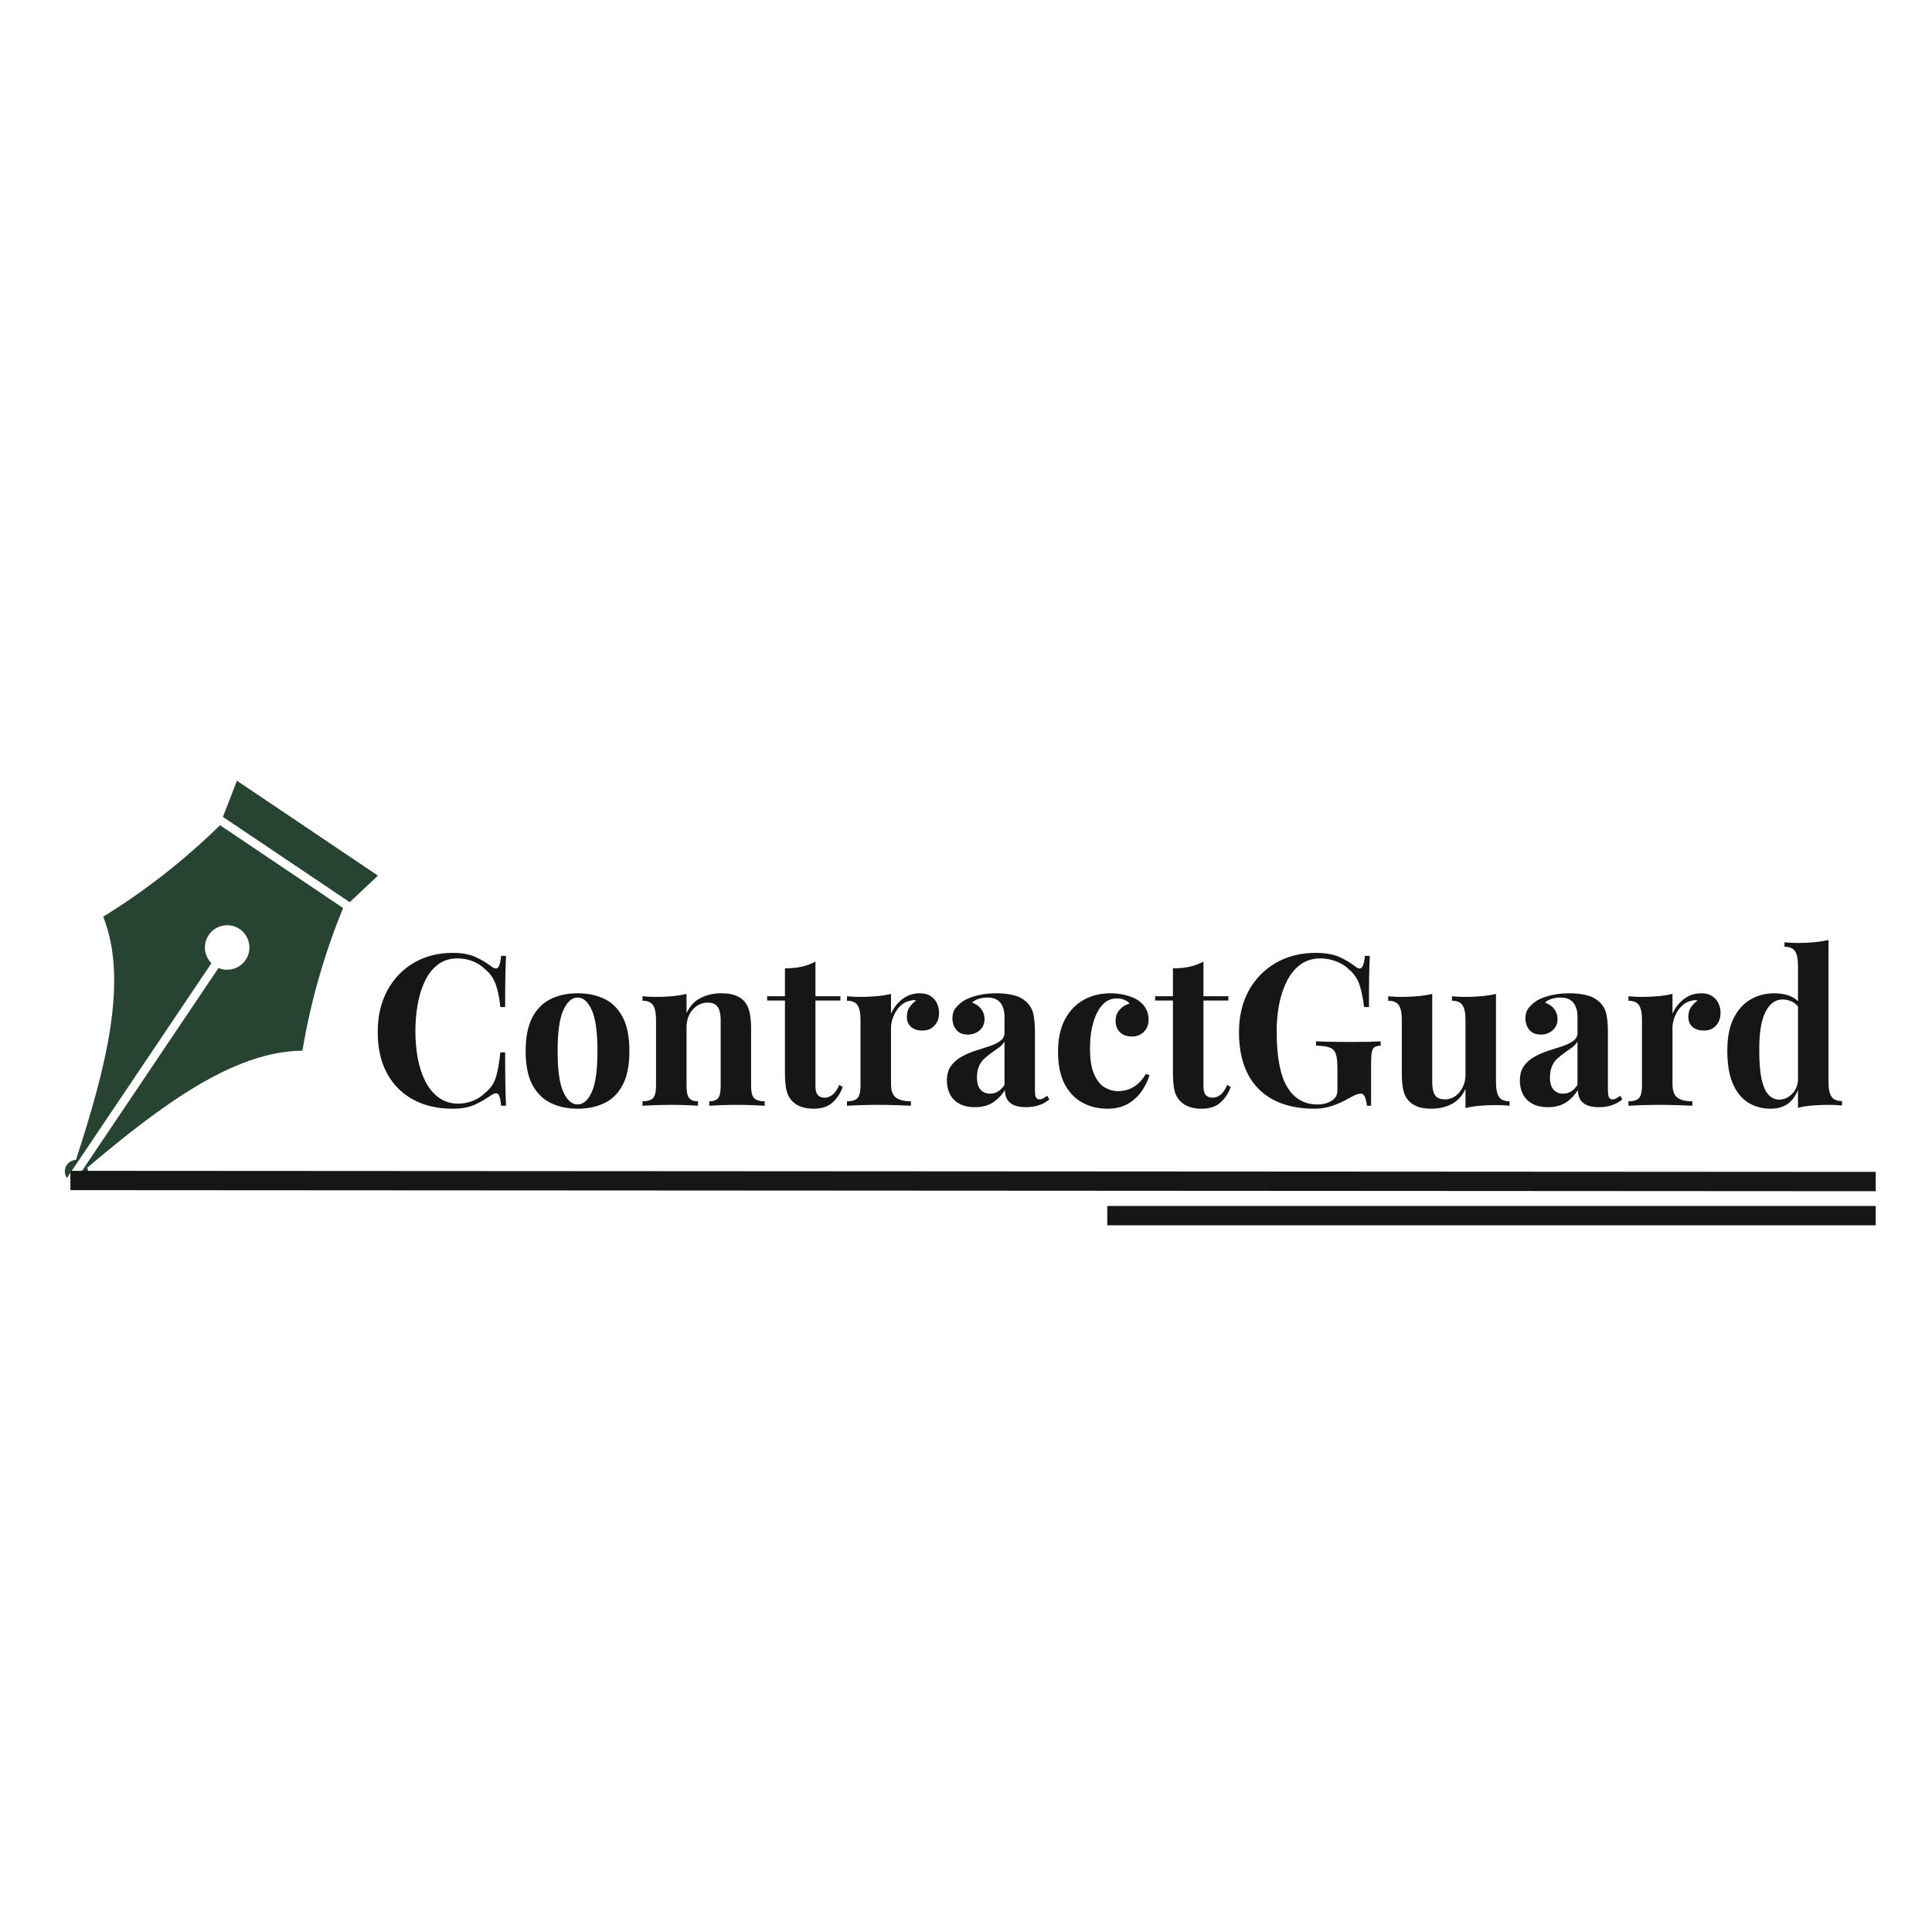
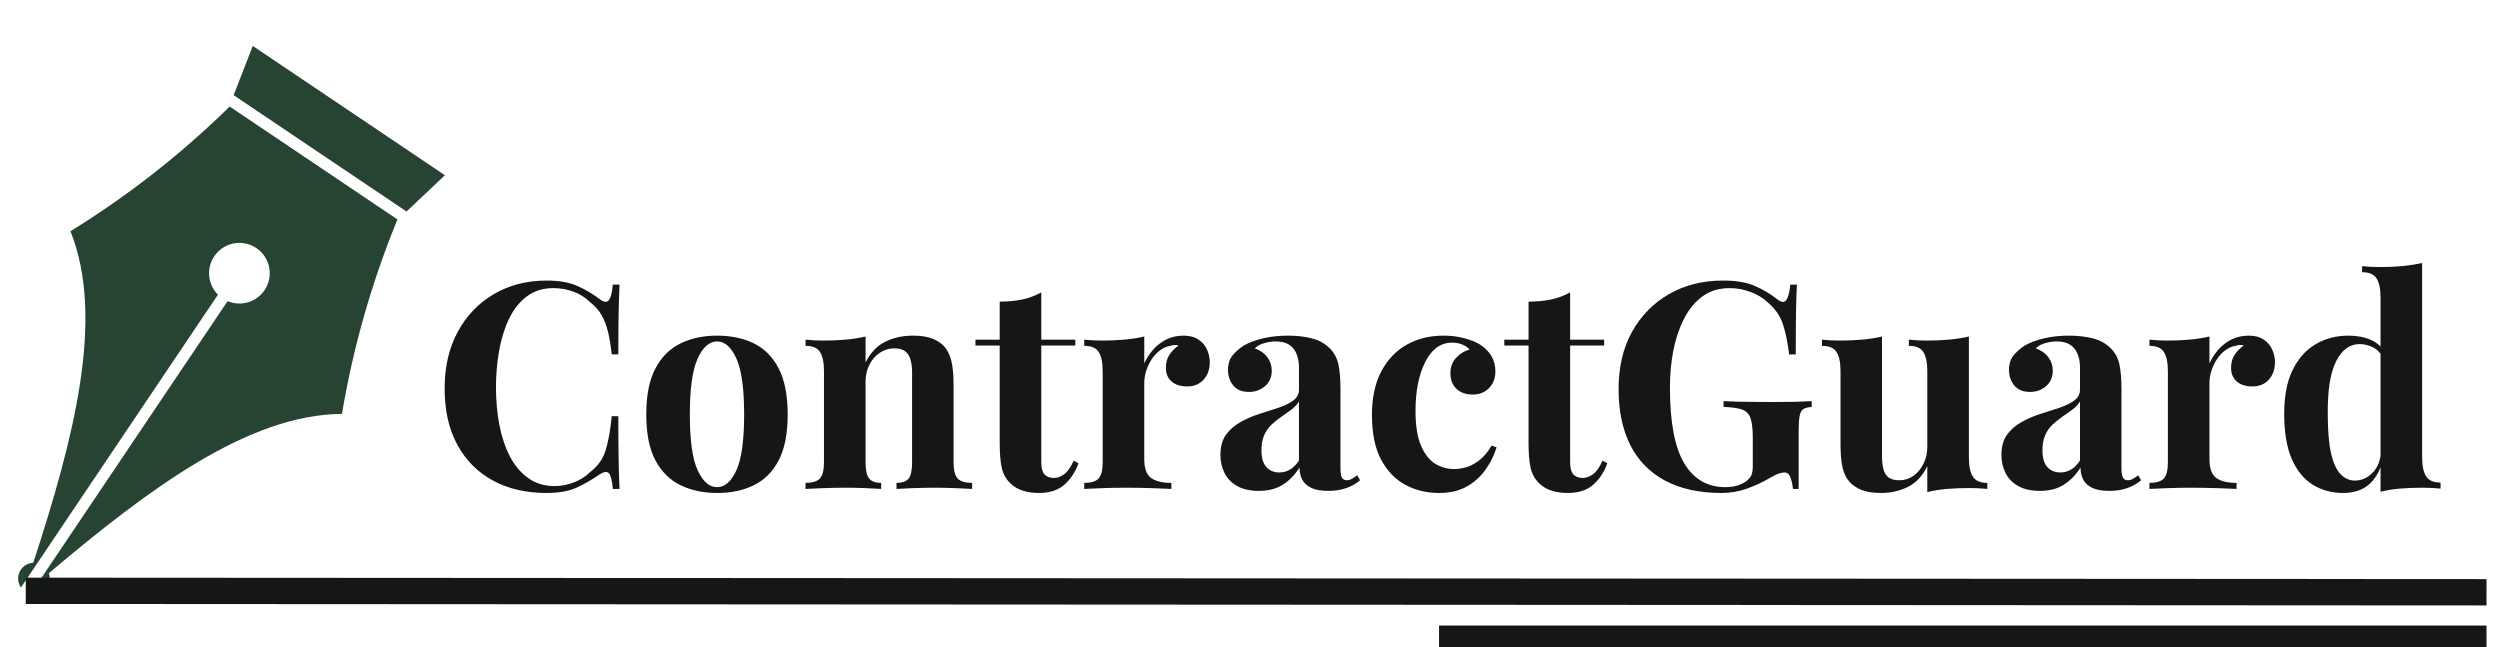
- <svg xmlns="http://www.w3.org/2000/svg" width="500" zoomAndPan="magnify" viewBox="0 0 375 375" height="500" preserveAspectRatio="xMidYMid meet" version="1.0">
+ <svg xmlns="http://www.w3.org/2000/svg" width="356" zoomAndPan="magnify" viewBox="10 145 356 92" height="92" preserveAspectRatio="xMidYMid meet" version="1.0">
  <defs>
    <g />
    <clipPath id="14213266bb">
      <path d="M 43 151 L 74 151 L 74 176 L 43 176 Z M 43 151 " clip-rule="nonzero" />
    </clipPath>
    <clipPath id="98f45fe372">
      <path d="M 33.281 242.324 L -5.922 215.945 L 40.137 147.5 L 79.336 173.879 Z M 33.281 242.324 " clip-rule="nonzero" />
    </clipPath>
    <clipPath id="d8c8021b50">
      <path d="M 33.281 242.324 L -5.922 215.945 L 40.137 147.5 L 79.336 173.879 Z M 33.281 242.324 " clip-rule="nonzero" />
    </clipPath>
    <clipPath id="5174e6886e">
      <path d="M 68.758 176.922 L 40.824 158.125 L 45.488 151.199 L 73.418 169.996 Z M 68.758 176.922 " clip-rule="nonzero" />
    </clipPath>
    <clipPath id="149e152425">
      <path d="M 12 160 L 67 160 L 67 230 L 12 230 Z M 12 160 " clip-rule="nonzero" />
    </clipPath>
    <clipPath id="5bce48f990">
      <path d="M 33.281 242.324 L -5.922 215.945 L 40.137 147.5 L 79.336 173.879 Z M 33.281 242.324 " clip-rule="nonzero" />
    </clipPath>
    <clipPath id="2b1ffde35a">
      <path d="M 33.281 242.324 L -5.922 215.945 L 40.137 147.5 L 79.336 173.879 Z M 33.281 242.324 " clip-rule="nonzero" />
    </clipPath>
    <clipPath id="91d92bb987">
      <path d="M 32.996 242.133 L -5.664 216.117 L 35.684 154.668 L 74.344 180.68 Z M 32.996 242.133 " clip-rule="nonzero" />
    </clipPath>
    <clipPath id="89a2542201">
      <rect x="0" width="289" y="0" height="56" />
    </clipPath>
  </defs>
  <g clip-path="url(#14213266bb)">
    <g clip-path="url(#98f45fe372)">
      <g clip-path="url(#d8c8021b50)">
        <g clip-path="url(#5174e6886e)">
          <path fill="#274433" d="M 67.887 175.117 L 73.359 169.953 C 71.836 168.93 47.516 152.566 45.992 151.539 L 43.27 158.555 C 43.965 159.02 67.191 174.652 67.887 175.117 " fill-opacity="1" fill-rule="nonzero" />
        </g>
      </g>
    </g>
  </g>
  <g clip-path="url(#149e152425)">
    <g clip-path="url(#5bce48f990)">
      <g clip-path="url(#2b1ffde35a)">
        <g clip-path="url(#91d92bb987)">
          <path fill="#274433" d="M 42.707 160.172 C 35.691 167.055 28.113 172.938 20.035 177.926 C 24.965 190.281 20.543 207.359 14.738 225.137 C 14.047 225.168 13.379 225.508 12.961 226.129 C 12.43 226.918 12.469 227.922 12.98 228.664 C 15.051 225.582 39.895 188.664 41.039 186.961 C 39.602 185.531 39.336 183.242 40.508 181.496 C 41.84 179.516 44.523 178.988 46.504 180.324 C 48.48 181.652 49.008 184.34 47.676 186.316 C 46.5 188.062 44.273 188.676 42.41 187.883 C 41.266 189.586 16.422 226.504 14.352 229.586 C 15.23 229.777 16.176 229.438 16.707 228.648 C 17.121 228.027 17.188 227.281 16.957 226.629 C 31.238 214.555 45.391 204.023 58.695 203.941 C 60.27 194.578 62.867 185.34 66.598 176.25 C 65.926 175.797 43.379 160.625 42.707 160.172 " fill-opacity="1" fill-rule="nonzero" />
        </g>
      </g>
    </g>
  </g>
  <g transform="matrix(1, 0, 0, 1, 71, 170)">
    <g clip-path="url(#89a2542201)">
      <g fill="#151715" fill-opacity="1">
        <g transform="translate(0.548479, 44.6221)">
          <g>
            <path d="M 16.312 -29.672 C 18.125 -29.672 19.609 -29.398 20.766 -28.859 C 21.93 -28.328 22.969 -27.707 23.875 -27 C 24.426 -26.582 24.844 -26.531 25.125 -26.844 C 25.414 -27.164 25.613 -27.914 25.719 -29.094 L 26.672 -29.094 C 26.617 -28.02 26.578 -26.723 26.547 -25.203 C 26.516 -23.691 26.5 -21.676 26.5 -19.156 L 25.562 -19.156 C 25.426 -20.414 25.25 -21.488 25.031 -22.375 C 24.812 -23.27 24.508 -24.055 24.125 -24.734 C 23.738 -25.422 23.191 -26.039 22.484 -26.594 C 21.797 -27.27 21 -27.77 20.094 -28.094 C 19.188 -28.426 18.242 -28.594 17.266 -28.594 C 15.785 -28.594 14.523 -28.203 13.484 -27.422 C 12.441 -26.648 11.598 -25.594 10.953 -24.25 C 10.305 -22.906 9.832 -21.391 9.531 -19.703 C 9.227 -18.016 9.078 -16.27 9.078 -14.469 C 9.078 -12.633 9.234 -10.875 9.547 -9.188 C 9.867 -7.5 10.363 -6 11.031 -4.688 C 11.707 -3.375 12.578 -2.332 13.641 -1.562 C 14.711 -0.789 15.973 -0.406 17.422 -0.406 C 18.328 -0.406 19.238 -0.578 20.156 -0.922 C 21.07 -1.266 21.859 -1.766 22.516 -2.422 C 23.586 -3.242 24.312 -4.266 24.688 -5.484 C 25.07 -6.703 25.363 -8.328 25.562 -10.359 L 26.5 -10.359 C 26.5 -7.754 26.516 -5.648 26.547 -4.047 C 26.578 -2.441 26.617 -1.094 26.672 0 L 25.719 0 C 25.613 -1.176 25.43 -1.914 25.172 -2.219 C 24.91 -2.52 24.477 -2.477 23.875 -2.094 C 22.863 -1.383 21.785 -0.758 20.641 -0.219 C 19.504 0.312 18.047 0.578 16.266 0.578 C 13.367 0.578 10.832 -0.008 8.656 -1.188 C 6.477 -2.363 4.785 -4.062 3.578 -6.281 C 2.367 -8.5 1.766 -11.172 1.766 -14.297 C 1.766 -17.367 2.383 -20.055 3.625 -22.359 C 4.875 -24.66 6.586 -26.453 8.766 -27.734 C 10.953 -29.023 13.469 -29.672 16.312 -29.672 Z M 16.312 -29.672 " />
          </g>
        </g>
      </g>
      <g fill="#151715" fill-opacity="1">
        <g transform="translate(29.51292, 44.6221)">
          <g>
            <path d="M 11.594 -21.828 C 13.594 -21.828 15.344 -21.457 16.844 -20.719 C 18.352 -19.977 19.531 -18.785 20.375 -17.141 C 21.227 -15.492 21.656 -13.316 21.656 -10.609 C 21.656 -7.891 21.227 -5.711 20.375 -4.078 C 19.531 -2.453 18.352 -1.27 16.844 -0.531 C 15.344 0.207 13.594 0.578 11.594 0.578 C 9.645 0.578 7.91 0.207 6.391 -0.531 C 4.867 -1.27 3.676 -2.453 2.812 -4.078 C 1.945 -5.711 1.516 -7.891 1.516 -10.609 C 1.516 -13.316 1.945 -15.492 2.812 -17.141 C 3.676 -18.785 4.867 -19.977 6.391 -20.719 C 7.91 -21.457 9.645 -21.828 11.594 -21.828 Z M 11.594 -21 C 10.488 -21 9.566 -20.18 8.828 -18.547 C 8.086 -16.922 7.719 -14.273 7.719 -10.609 C 7.719 -6.93 8.086 -4.285 8.828 -2.672 C 9.566 -1.055 10.488 -0.25 11.594 -0.25 C 12.707 -0.25 13.629 -1.055 14.359 -2.672 C 15.086 -4.285 15.453 -6.93 15.453 -10.609 C 15.453 -14.273 15.086 -16.922 14.359 -18.547 C 13.629 -20.18 12.707 -21 11.594 -21 Z M 11.594 -21 " />
          </g>
        </g>
      </g>
      <g fill="#151715" fill-opacity="1">
        <g transform="translate(52.72556, 44.6221)">
          <g>
            <path d="M 16.266 -21.828 C 17.422 -21.828 18.359 -21.68 19.078 -21.391 C 19.805 -21.098 20.379 -20.707 20.797 -20.219 C 21.234 -19.695 21.551 -19.023 21.75 -18.203 C 21.957 -17.379 22.062 -16.27 22.062 -14.875 L 22.062 -3.828 C 22.062 -2.672 22.258 -1.883 22.656 -1.469 C 23.062 -1.062 23.742 -0.859 24.703 -0.859 L 24.703 0 C 24.18 -0.031 23.398 -0.066 22.359 -0.109 C 21.316 -0.148 20.285 -0.172 19.266 -0.172 C 18.234 -0.172 17.219 -0.148 16.219 -0.109 C 15.219 -0.066 14.457 -0.031 13.938 0 L 13.938 -0.859 C 14.75 -0.859 15.32 -1.062 15.656 -1.469 C 15.988 -1.883 16.156 -2.672 16.156 -3.828 L 16.156 -16.609 C 16.156 -17.285 16.082 -17.879 15.938 -18.391 C 15.801 -18.898 15.555 -19.297 15.203 -19.578 C 14.848 -19.867 14.316 -20.016 13.609 -20.016 C 12.867 -20.016 12.188 -19.805 11.562 -19.391 C 10.945 -18.984 10.453 -18.414 10.078 -17.688 C 9.711 -16.969 9.531 -16.156 9.531 -15.25 L 9.531 -3.828 C 9.531 -2.672 9.703 -1.883 10.047 -1.469 C 10.391 -1.062 10.957 -0.859 11.75 -0.859 L 11.75 0 C 11.258 -0.031 10.539 -0.066 9.594 -0.109 C 8.645 -0.148 7.664 -0.172 6.656 -0.172 C 5.613 -0.172 4.547 -0.148 3.453 -0.109 C 2.359 -0.066 1.535 -0.031 0.984 0 L 0.984 -0.859 C 1.941 -0.859 2.617 -1.062 3.016 -1.469 C 3.41 -1.883 3.609 -2.672 3.609 -3.828 L 3.609 -16.766 C 3.609 -17.992 3.422 -18.898 3.047 -19.484 C 2.68 -20.078 1.992 -20.375 0.984 -20.375 L 0.984 -21.25 C 1.859 -21.164 2.707 -21.125 3.531 -21.125 C 4.688 -21.125 5.766 -21.172 6.766 -21.266 C 7.766 -21.359 8.688 -21.504 9.531 -21.703 L 9.531 -18 C 10.219 -19.395 11.148 -20.379 12.328 -20.953 C 13.504 -21.535 14.816 -21.828 16.266 -21.828 Z M 16.266 -21.828 " />
          </g>
        </g>
      </g>
      <g fill="#151715" fill-opacity="1">
        <g transform="translate(77.95134, 44.6221)">
          <g>
            <path d="M 9.328 -27.984 L 9.328 -21.25 L 14.172 -21.25 L 14.172 -20.422 L 9.328 -20.422 L 9.328 -3.828 C 9.328 -3.004 9.477 -2.422 9.781 -2.078 C 10.082 -1.734 10.535 -1.562 11.141 -1.562 C 11.629 -1.562 12.117 -1.742 12.609 -2.109 C 13.109 -2.484 13.551 -3.125 13.938 -4.031 L 14.625 -3.656 C 14.188 -2.426 13.52 -1.41 12.625 -0.609 C 11.738 0.18 10.531 0.578 9 0.578 C 8.094 0.578 7.297 0.457 6.609 0.219 C 5.93 -0.008 5.359 -0.359 4.891 -0.828 C 4.285 -1.422 3.883 -2.16 3.688 -3.047 C 3.5 -3.941 3.406 -5.102 3.406 -6.531 L 3.406 -20.422 L -0.047 -20.422 L -0.047 -21.25 L 3.406 -21.25 L 3.406 -26.672 C 4.562 -26.672 5.625 -26.77 6.594 -26.969 C 7.562 -27.176 8.473 -27.516 9.328 -27.984 Z M 9.328 -27.984 " />
          </g>
        </g>
      </g>
      <g fill="#151715" fill-opacity="1">
        <g transform="translate(92.41303, 44.6221)">
          <g>
            <path d="M 15.125 -21.828 C 16 -21.828 16.707 -21.641 17.25 -21.266 C 17.801 -20.898 18.207 -20.426 18.469 -19.844 C 18.727 -19.27 18.859 -18.672 18.859 -18.047 C 18.859 -17.023 18.562 -16.191 17.969 -15.547 C 17.383 -14.91 16.613 -14.594 15.656 -14.594 C 14.695 -14.594 13.945 -14.832 13.406 -15.312 C 12.875 -15.789 12.609 -16.426 12.609 -17.219 C 12.609 -17.988 12.781 -18.625 13.125 -19.125 C 13.469 -19.633 13.898 -20.066 14.422 -20.422 C 14.035 -20.535 13.648 -20.52 13.266 -20.375 C 12.754 -20.301 12.266 -20.094 11.797 -19.75 C 11.328 -19.406 10.926 -18.977 10.594 -18.469 C 10.27 -17.969 10.008 -17.422 9.812 -16.828 C 9.625 -16.234 9.531 -15.664 9.531 -15.125 L 9.531 -4.234 C 9.531 -2.922 9.852 -2.031 10.5 -1.562 C 11.145 -1.094 12.109 -0.859 13.391 -0.859 L 13.391 0 C 12.766 -0.031 11.848 -0.066 10.641 -0.109 C 9.43 -0.148 8.172 -0.172 6.859 -0.172 C 5.766 -0.172 4.656 -0.148 3.531 -0.109 C 2.406 -0.066 1.555 -0.031 0.984 0 L 0.984 -0.859 C 1.941 -0.859 2.617 -1.062 3.016 -1.469 C 3.41 -1.883 3.609 -2.672 3.609 -3.828 L 3.609 -16.766 C 3.609 -17.992 3.422 -18.898 3.047 -19.484 C 2.68 -20.078 1.992 -20.375 0.984 -20.375 L 0.984 -21.25 C 1.859 -21.164 2.707 -21.125 3.531 -21.125 C 4.688 -21.125 5.766 -21.172 6.766 -21.266 C 7.766 -21.359 8.688 -21.504 9.531 -21.703 L 9.531 -17.875 C 9.863 -18.613 10.301 -19.285 10.844 -19.891 C 11.395 -20.492 12.023 -20.969 12.734 -21.312 C 13.453 -21.656 14.25 -21.828 15.125 -21.828 Z M 15.125 -21.828 " />
          </g>
        </g>
      </g>
      <g fill="#151715" fill-opacity="1">
        <g transform="translate(111.5994, 44.6221)">
          <g>
            <path d="M 6.656 0.281 C 5.426 0.281 4.398 0.051 3.578 -0.406 C 2.754 -0.875 2.148 -1.5 1.766 -2.281 C 1.379 -3.062 1.188 -3.914 1.188 -4.844 C 1.188 -6.02 1.453 -6.977 1.984 -7.719 C 2.523 -8.457 3.219 -9.062 4.062 -9.531 C 4.914 -10 5.812 -10.383 6.75 -10.688 C 7.695 -10.988 8.602 -11.281 9.469 -11.562 C 10.332 -11.852 11.031 -12.195 11.562 -12.594 C 12.102 -12.988 12.375 -13.504 12.375 -14.141 L 12.375 -17.344 C 12.375 -18.051 12.254 -18.688 12.016 -19.25 C 11.785 -19.812 11.43 -20.242 10.953 -20.547 C 10.473 -20.848 9.848 -21 9.078 -21 C 8.535 -21 7.988 -20.922 7.438 -20.766 C 6.883 -20.617 6.43 -20.367 6.078 -20.016 C 6.848 -19.742 7.441 -19.328 7.859 -18.766 C 8.285 -18.203 8.5 -17.562 8.5 -16.844 C 8.5 -15.914 8.176 -15.176 7.531 -14.625 C 6.895 -14.082 6.141 -13.812 5.266 -13.812 C 4.273 -13.812 3.523 -14.117 3.016 -14.734 C 2.516 -15.348 2.266 -16.094 2.266 -16.969 C 2.266 -17.758 2.461 -18.414 2.859 -18.938 C 3.254 -19.457 3.805 -19.953 4.516 -20.422 C 5.285 -20.859 6.211 -21.203 7.297 -21.453 C 8.379 -21.703 9.551 -21.828 10.812 -21.828 C 12.07 -21.828 13.207 -21.695 14.219 -21.438 C 15.227 -21.176 16.078 -20.703 16.766 -20.016 C 17.398 -19.379 17.812 -18.602 18 -17.688 C 18.188 -16.77 18.281 -15.613 18.281 -14.219 L 18.281 -3.047 C 18.281 -2.359 18.348 -1.883 18.484 -1.625 C 18.629 -1.363 18.863 -1.234 19.188 -1.234 C 19.438 -1.234 19.676 -1.301 19.906 -1.438 C 20.145 -1.57 20.398 -1.738 20.672 -1.938 L 21.078 -1.234 C 20.504 -0.742 19.836 -0.367 19.078 -0.109 C 18.328 0.148 17.488 0.281 16.562 0.281 C 15.551 0.281 14.742 0.141 14.141 -0.141 C 13.535 -0.43 13.102 -0.82 12.844 -1.312 C 12.582 -1.812 12.453 -2.391 12.453 -3.047 C 11.797 -2.004 11 -1.188 10.062 -0.594 C 9.133 -0.008 8 0.281 6.656 0.281 Z M 9.578 -2.344 C 10.117 -2.344 10.613 -2.473 11.062 -2.734 C 11.52 -2.992 11.957 -3.426 12.375 -4.031 L 12.375 -12.453 C 12.125 -12.035 11.781 -11.66 11.344 -11.328 C 10.906 -11.004 10.438 -10.672 9.938 -10.328 C 9.445 -9.992 8.973 -9.617 8.516 -9.203 C 8.066 -8.797 7.707 -8.289 7.438 -7.688 C 7.164 -7.082 7.031 -6.352 7.031 -5.5 C 7.031 -4.438 7.258 -3.645 7.719 -3.125 C 8.188 -2.602 8.805 -2.344 9.578 -2.344 Z M 9.578 -2.344 " />
          </g>
        </g>
      </g>
      <g fill="#151715" fill-opacity="1">
        <g transform="translate(132.8811, 44.6221)">
          <g>
            <path d="M 11.672 -21.828 C 12.734 -21.828 13.707 -21.707 14.594 -21.469 C 15.488 -21.238 16.227 -20.945 16.812 -20.594 C 17.52 -20.156 18.07 -19.613 18.469 -18.969 C 18.863 -18.32 19.062 -17.57 19.062 -16.719 C 19.062 -15.758 18.758 -14.973 18.156 -14.359 C 17.562 -13.742 16.785 -13.438 15.828 -13.438 C 14.867 -13.438 14.098 -13.707 13.516 -14.25 C 12.941 -14.801 12.656 -15.547 12.656 -16.484 C 12.656 -17.359 12.926 -18.086 13.469 -18.672 C 14.02 -19.266 14.656 -19.656 15.375 -19.844 C 15.156 -20.125 14.82 -20.359 14.375 -20.547 C 13.938 -20.734 13.445 -20.828 12.906 -20.828 C 12.051 -20.828 11.301 -20.582 10.656 -20.094 C 10.02 -19.602 9.484 -18.914 9.047 -18.031 C 8.609 -17.156 8.27 -16.129 8.031 -14.953 C 7.801 -13.773 7.688 -12.488 7.688 -11.094 C 7.688 -8.988 7.953 -7.332 8.484 -6.125 C 9.016 -4.914 9.695 -4.062 10.531 -3.562 C 11.375 -3.07 12.25 -2.828 13.156 -2.828 C 13.676 -2.828 14.242 -2.91 14.859 -3.078 C 15.473 -3.242 16.102 -3.57 16.75 -4.062 C 17.395 -4.562 17.988 -5.266 18.531 -6.172 L 19.234 -5.922 C 18.93 -4.898 18.438 -3.883 17.75 -2.875 C 17.062 -1.863 16.172 -1.035 15.078 -0.391 C 13.984 0.254 12.641 0.578 11.047 0.578 C 9.273 0.578 7.664 0.188 6.219 -0.594 C 4.781 -1.375 3.629 -2.578 2.766 -4.203 C 1.91 -5.836 1.484 -7.941 1.484 -10.516 C 1.484 -12.984 1.926 -15.055 2.812 -16.734 C 3.707 -18.422 4.922 -19.691 6.453 -20.547 C 7.984 -21.398 9.723 -21.828 11.672 -21.828 Z M 11.672 -21.828 " />
          </g>
        </g>
      </g>
      <g fill="#151715" fill-opacity="1">
        <g transform="translate(153.2589, 44.6221)">
          <g>
            <path d="M 9.328 -27.984 L 9.328 -21.25 L 14.172 -21.25 L 14.172 -20.422 L 9.328 -20.422 L 9.328 -3.828 C 9.328 -3.004 9.477 -2.422 9.781 -2.078 C 10.082 -1.734 10.535 -1.562 11.141 -1.562 C 11.629 -1.562 12.117 -1.742 12.609 -2.109 C 13.109 -2.484 13.551 -3.125 13.938 -4.031 L 14.625 -3.656 C 14.188 -2.426 13.52 -1.41 12.625 -0.609 C 11.738 0.18 10.531 0.578 9 0.578 C 8.094 0.578 7.297 0.457 6.609 0.219 C 5.93 -0.008 5.359 -0.359 4.891 -0.828 C 4.285 -1.422 3.883 -2.16 3.688 -3.047 C 3.5 -3.941 3.406 -5.102 3.406 -6.531 L 3.406 -20.422 L -0.047 -20.422 L -0.047 -21.25 L 3.406 -21.25 L 3.406 -26.672 C 4.562 -26.672 5.625 -26.77 6.594 -26.969 C 7.562 -27.176 8.473 -27.516 9.328 -27.984 Z M 9.328 -27.984 " />
          </g>
        </g>
      </g>
      <g fill="#151715" fill-opacity="1">
        <g transform="translate(167.7206, 44.6221)">
          <g>
            <path d="M 16.641 -29.672 C 18.504 -29.672 20.023 -29.41 21.203 -28.891 C 22.379 -28.367 23.438 -27.738 24.375 -27 C 24.695 -26.75 24.969 -26.625 25.188 -26.625 C 25.707 -26.625 26.051 -27.445 26.219 -29.094 L 27.156 -29.094 C 27.102 -28.02 27.062 -26.723 27.031 -25.203 C 27.008 -23.691 27 -21.676 27 -19.156 L 26.047 -19.156 C 25.859 -20.789 25.566 -22.219 25.172 -23.438 C 24.773 -24.656 24.039 -25.707 22.969 -26.594 C 22.312 -27.219 21.492 -27.707 20.516 -28.062 C 19.547 -28.414 18.57 -28.594 17.594 -28.594 C 16.082 -28.594 14.789 -28.203 13.719 -27.422 C 12.656 -26.648 11.781 -25.594 11.094 -24.25 C 10.406 -22.906 9.895 -21.391 9.562 -19.703 C 9.238 -18.016 9.078 -16.27 9.078 -14.469 C 9.078 -9.531 9.754 -5.926 11.109 -3.656 C 12.473 -1.383 14.426 -0.25 16.969 -0.25 C 17.625 -0.25 18.195 -0.328 18.688 -0.484 C 19.188 -0.648 19.586 -0.844 19.891 -1.062 C 20.273 -1.344 20.535 -1.641 20.672 -1.953 C 20.805 -2.266 20.875 -2.68 20.875 -3.203 L 20.875 -7.234 C 20.875 -8.492 20.77 -9.43 20.562 -10.047 C 20.363 -10.66 19.961 -11.078 19.359 -11.297 C 18.754 -11.516 17.875 -11.641 16.719 -11.672 L 16.719 -12.5 C 17.301 -12.469 17.992 -12.441 18.797 -12.422 C 19.609 -12.41 20.453 -12.398 21.328 -12.391 C 22.203 -12.379 23.008 -12.375 23.75 -12.375 C 24.906 -12.375 25.961 -12.383 26.922 -12.406 C 27.879 -12.438 28.66 -12.469 29.266 -12.5 L 29.266 -11.672 C 28.742 -11.641 28.352 -11.539 28.094 -11.375 C 27.832 -11.219 27.648 -10.891 27.547 -10.391 C 27.453 -9.898 27.406 -9.148 27.406 -8.141 L 27.406 0 L 26.594 0 C 26.562 -0.469 26.457 -0.973 26.281 -1.516 C 26.102 -2.066 25.805 -2.344 25.391 -2.344 C 25.203 -2.344 24.945 -2.297 24.625 -2.203 C 24.312 -2.109 23.828 -1.867 23.172 -1.484 C 22.16 -0.898 21.094 -0.41 19.969 -0.016 C 18.844 0.379 17.664 0.578 16.438 0.578 C 13.258 0.578 10.57 -0.008 8.375 -1.188 C 6.188 -2.363 4.535 -4.055 3.422 -6.266 C 2.316 -8.473 1.766 -11.125 1.766 -14.219 C 1.766 -17.344 2.398 -20.055 3.672 -22.359 C 4.953 -24.66 6.707 -26.453 8.938 -27.734 C 11.164 -29.023 13.734 -29.672 16.641 -29.672 Z M 16.641 -29.672 " />
          </g>
        </g>
      </g>
      <g fill="#151715" fill-opacity="1">
        <g transform="translate(197.9176, 44.6221)">
          <g>
            <path d="M 21.453 -21.703 L 21.453 -4.484 C 21.453 -3.242 21.645 -2.328 22.031 -1.734 C 22.414 -1.148 23.098 -0.859 24.078 -0.859 L 24.078 0 C 23.234 -0.082 22.383 -0.125 21.531 -0.125 C 20.383 -0.125 19.316 -0.082 18.328 0 C 17.336 0.082 16.406 0.234 15.531 0.453 L 15.531 -3.25 C 14.875 -1.875 13.961 -0.891 12.797 -0.297 C 11.629 0.285 10.336 0.578 8.922 0.578 C 7.766 0.578 6.828 0.426 6.109 0.125 C 5.398 -0.176 4.844 -0.562 4.438 -1.031 C 3.969 -1.551 3.641 -2.234 3.453 -3.078 C 3.266 -3.93 3.172 -5.031 3.172 -6.375 L 3.172 -16.766 C 3.172 -17.992 2.984 -18.898 2.609 -19.484 C 2.242 -20.078 1.551 -20.375 0.531 -20.375 L 0.531 -21.25 C 1.406 -21.164 2.254 -21.125 3.078 -21.125 C 4.234 -21.125 5.312 -21.172 6.312 -21.266 C 7.312 -21.359 8.234 -21.504 9.078 -21.703 L 9.078 -4.688 C 9.078 -4 9.141 -3.395 9.266 -2.875 C 9.391 -2.352 9.629 -1.945 9.984 -1.656 C 10.336 -1.375 10.859 -1.234 11.547 -1.234 C 12.285 -1.234 12.945 -1.438 13.531 -1.844 C 14.125 -2.258 14.602 -2.828 14.969 -3.547 C 15.344 -4.273 15.531 -5.094 15.531 -6 L 15.531 -16.766 C 15.531 -17.992 15.344 -18.898 14.969 -19.484 C 14.602 -20.078 13.914 -20.375 12.906 -20.375 L 12.906 -21.25 C 13.781 -21.164 14.629 -21.125 15.453 -21.125 C 16.598 -21.125 17.672 -21.172 18.672 -21.266 C 19.672 -21.359 20.598 -21.504 21.453 -21.703 Z M 21.453 -21.703 " />
          </g>
        </g>
      </g>
      <g fill="#151715" fill-opacity="1">
        <g transform="translate(222.8147, 44.6221)">
          <g>
            <path d="M 6.656 0.281 C 5.426 0.281 4.398 0.051 3.578 -0.406 C 2.754 -0.875 2.148 -1.5 1.766 -2.281 C 1.379 -3.062 1.188 -3.914 1.188 -4.844 C 1.188 -6.02 1.453 -6.977 1.984 -7.719 C 2.523 -8.457 3.219 -9.062 4.062 -9.531 C 4.914 -10 5.812 -10.383 6.75 -10.688 C 7.695 -10.988 8.602 -11.281 9.469 -11.562 C 10.332 -11.852 11.031 -12.195 11.562 -12.594 C 12.102 -12.988 12.375 -13.504 12.375 -14.141 L 12.375 -17.344 C 12.375 -18.051 12.254 -18.688 12.016 -19.25 C 11.785 -19.812 11.43 -20.242 10.953 -20.547 C 10.473 -20.848 9.848 -21 9.078 -21 C 8.535 -21 7.988 -20.922 7.438 -20.766 C 6.883 -20.617 6.43 -20.367 6.078 -20.016 C 6.848 -19.742 7.441 -19.328 7.859 -18.766 C 8.285 -18.203 8.5 -17.562 8.5 -16.844 C 8.5 -15.914 8.176 -15.176 7.531 -14.625 C 6.895 -14.082 6.141 -13.812 5.266 -13.812 C 4.273 -13.812 3.523 -14.117 3.016 -14.734 C 2.516 -15.348 2.266 -16.094 2.266 -16.969 C 2.266 -17.758 2.461 -18.414 2.859 -18.938 C 3.254 -19.457 3.805 -19.953 4.516 -20.422 C 5.285 -20.859 6.211 -21.203 7.297 -21.453 C 8.379 -21.703 9.551 -21.828 10.812 -21.828 C 12.07 -21.828 13.207 -21.695 14.219 -21.438 C 15.227 -21.176 16.078 -20.703 16.766 -20.016 C 17.398 -19.379 17.812 -18.602 18 -17.688 C 18.188 -16.77 18.281 -15.613 18.281 -14.219 L 18.281 -3.047 C 18.281 -2.359 18.348 -1.883 18.484 -1.625 C 18.629 -1.363 18.863 -1.234 19.188 -1.234 C 19.438 -1.234 19.676 -1.301 19.906 -1.438 C 20.145 -1.57 20.398 -1.738 20.672 -1.938 L 21.078 -1.234 C 20.504 -0.742 19.836 -0.367 19.078 -0.109 C 18.328 0.148 17.488 0.281 16.562 0.281 C 15.551 0.281 14.742 0.141 14.141 -0.141 C 13.535 -0.43 13.102 -0.82 12.844 -1.312 C 12.582 -1.812 12.453 -2.391 12.453 -3.047 C 11.797 -2.004 11 -1.188 10.062 -0.594 C 9.133 -0.008 8 0.281 6.656 0.281 Z M 9.578 -2.344 C 10.117 -2.344 10.613 -2.473 11.062 -2.734 C 11.52 -2.992 11.957 -3.426 12.375 -4.031 L 12.375 -12.453 C 12.125 -12.035 11.781 -11.66 11.344 -11.328 C 10.906 -11.004 10.438 -10.672 9.938 -10.328 C 9.445 -9.992 8.973 -9.617 8.516 -9.203 C 8.066 -8.797 7.707 -8.289 7.438 -7.688 C 7.164 -7.082 7.031 -6.352 7.031 -5.5 C 7.031 -4.438 7.258 -3.645 7.719 -3.125 C 8.188 -2.602 8.805 -2.344 9.578 -2.344 Z M 9.578 -2.344 " />
          </g>
        </g>
      </g>
      <g fill="#151715" fill-opacity="1">
        <g transform="translate(244.0963, 44.6221)">
          <g>
            <path d="M 15.125 -21.828 C 16 -21.828 16.707 -21.641 17.25 -21.266 C 17.801 -20.898 18.207 -20.426 18.469 -19.844 C 18.727 -19.27 18.859 -18.672 18.859 -18.047 C 18.859 -17.023 18.562 -16.191 17.969 -15.547 C 17.383 -14.91 16.613 -14.594 15.656 -14.594 C 14.695 -14.594 13.945 -14.832 13.406 -15.312 C 12.875 -15.789 12.609 -16.426 12.609 -17.219 C 12.609 -17.988 12.781 -18.625 13.125 -19.125 C 13.469 -19.633 13.898 -20.066 14.422 -20.422 C 14.035 -20.535 13.648 -20.52 13.266 -20.375 C 12.754 -20.301 12.266 -20.094 11.797 -19.75 C 11.328 -19.406 10.926 -18.977 10.594 -18.469 C 10.27 -17.969 10.008 -17.422 9.812 -16.828 C 9.625 -16.234 9.531 -15.664 9.531 -15.125 L 9.531 -4.234 C 9.531 -2.922 9.852 -2.031 10.5 -1.562 C 11.145 -1.094 12.109 -0.859 13.391 -0.859 L 13.391 0 C 12.766 -0.031 11.848 -0.066 10.641 -0.109 C 9.43 -0.148 8.172 -0.172 6.859 -0.172 C 5.766 -0.172 4.656 -0.148 3.531 -0.109 C 2.406 -0.066 1.555 -0.031 0.984 0 L 0.984 -0.859 C 1.941 -0.859 2.617 -1.062 3.016 -1.469 C 3.41 -1.883 3.609 -2.672 3.609 -3.828 L 3.609 -16.766 C 3.609 -17.992 3.422 -18.898 3.047 -19.484 C 2.68 -20.078 1.992 -20.375 0.984 -20.375 L 0.984 -21.25 C 1.859 -21.164 2.707 -21.125 3.531 -21.125 C 4.688 -21.125 5.766 -21.172 6.766 -21.266 C 7.766 -21.359 8.688 -21.504 9.531 -21.703 L 9.531 -17.875 C 9.863 -18.613 10.301 -19.285 10.844 -19.891 C 11.395 -20.492 12.023 -20.969 12.734 -21.312 C 13.453 -21.656 14.25 -21.828 15.125 -21.828 Z M 15.125 -21.828 " />
          </g>
        </g>
      </g>
      <g fill="#151715" fill-opacity="1">
        <g transform="translate(262.7073, 44.6221)">
          <g>
            <path d="M 21.203 -32.172 L 21.203 -4.516 C 21.203 -3.285 21.395 -2.375 21.781 -1.781 C 22.164 -1.195 22.848 -0.906 23.828 -0.906 L 23.828 -0.047 C 22.984 -0.129 22.133 -0.172 21.281 -0.172 C 20.133 -0.172 19.062 -0.129 18.062 -0.047 C 17.062 0.035 16.133 0.188 15.281 0.406 L 15.281 -27.25 C 15.281 -28.477 15.094 -29.383 14.719 -29.969 C 14.352 -30.562 13.664 -30.859 12.656 -30.859 L 12.656 -31.719 C 13.531 -31.633 14.379 -31.594 15.203 -31.594 C 16.328 -31.594 17.395 -31.641 18.406 -31.734 C 19.426 -31.836 20.359 -31.984 21.203 -32.172 Z M 10.719 -21.828 C 11.926 -21.828 12.988 -21.625 13.906 -21.219 C 14.82 -20.82 15.539 -20.16 16.062 -19.234 L 15.578 -18.781 C 15.223 -19.438 14.75 -19.906 14.156 -20.188 C 13.562 -20.477 12.938 -20.625 12.281 -20.625 C 10.883 -20.625 9.773 -19.805 8.953 -18.172 C 8.129 -16.547 7.734 -14.035 7.766 -10.641 C 7.766 -8.316 7.922 -6.461 8.234 -5.078 C 8.555 -3.691 9.008 -2.695 9.594 -2.094 C 10.188 -1.488 10.863 -1.188 11.625 -1.188 C 12.562 -1.188 13.398 -1.555 14.141 -2.297 C 14.879 -3.035 15.273 -4.035 15.328 -5.297 L 15.531 -3.859 C 15.125 -2.41 14.457 -1.305 13.531 -0.547 C 12.613 0.203 11.414 0.578 9.938 0.578 C 8.32 0.578 6.879 0.18 5.609 -0.609 C 4.336 -1.41 3.344 -2.641 2.625 -4.297 C 1.914 -5.953 1.562 -8.094 1.562 -10.719 C 1.562 -13.219 1.957 -15.281 2.75 -16.906 C 3.539 -18.539 4.629 -19.77 6.016 -20.594 C 7.398 -21.414 8.969 -21.828 10.719 -21.828 Z M 10.719 -21.828 " />
          </g>
        </g>
      </g>
    </g>
  </g>
  <path stroke-linecap="butt" transform="matrix(0.75, 0.000451015, -0.000451015, 0.75, 13.66759, 227.256)" fill="none" stroke-linejoin="miter" d="M 0.002 2.502 L 467.216 2.497 " stroke="#151715" stroke-width="5" stroke-opacity="1" stroke-miterlimit="4" />
  <path stroke-linecap="butt" transform="matrix(0.75, 0, 0, 0.75, 214.9209, 234.0794)" fill="none" stroke-linejoin="miter" d="M 0.001 2.498 L 198.876 2.498 " stroke="#151715" stroke-width="5" stroke-opacity="1" stroke-miterlimit="4" />
</svg>
